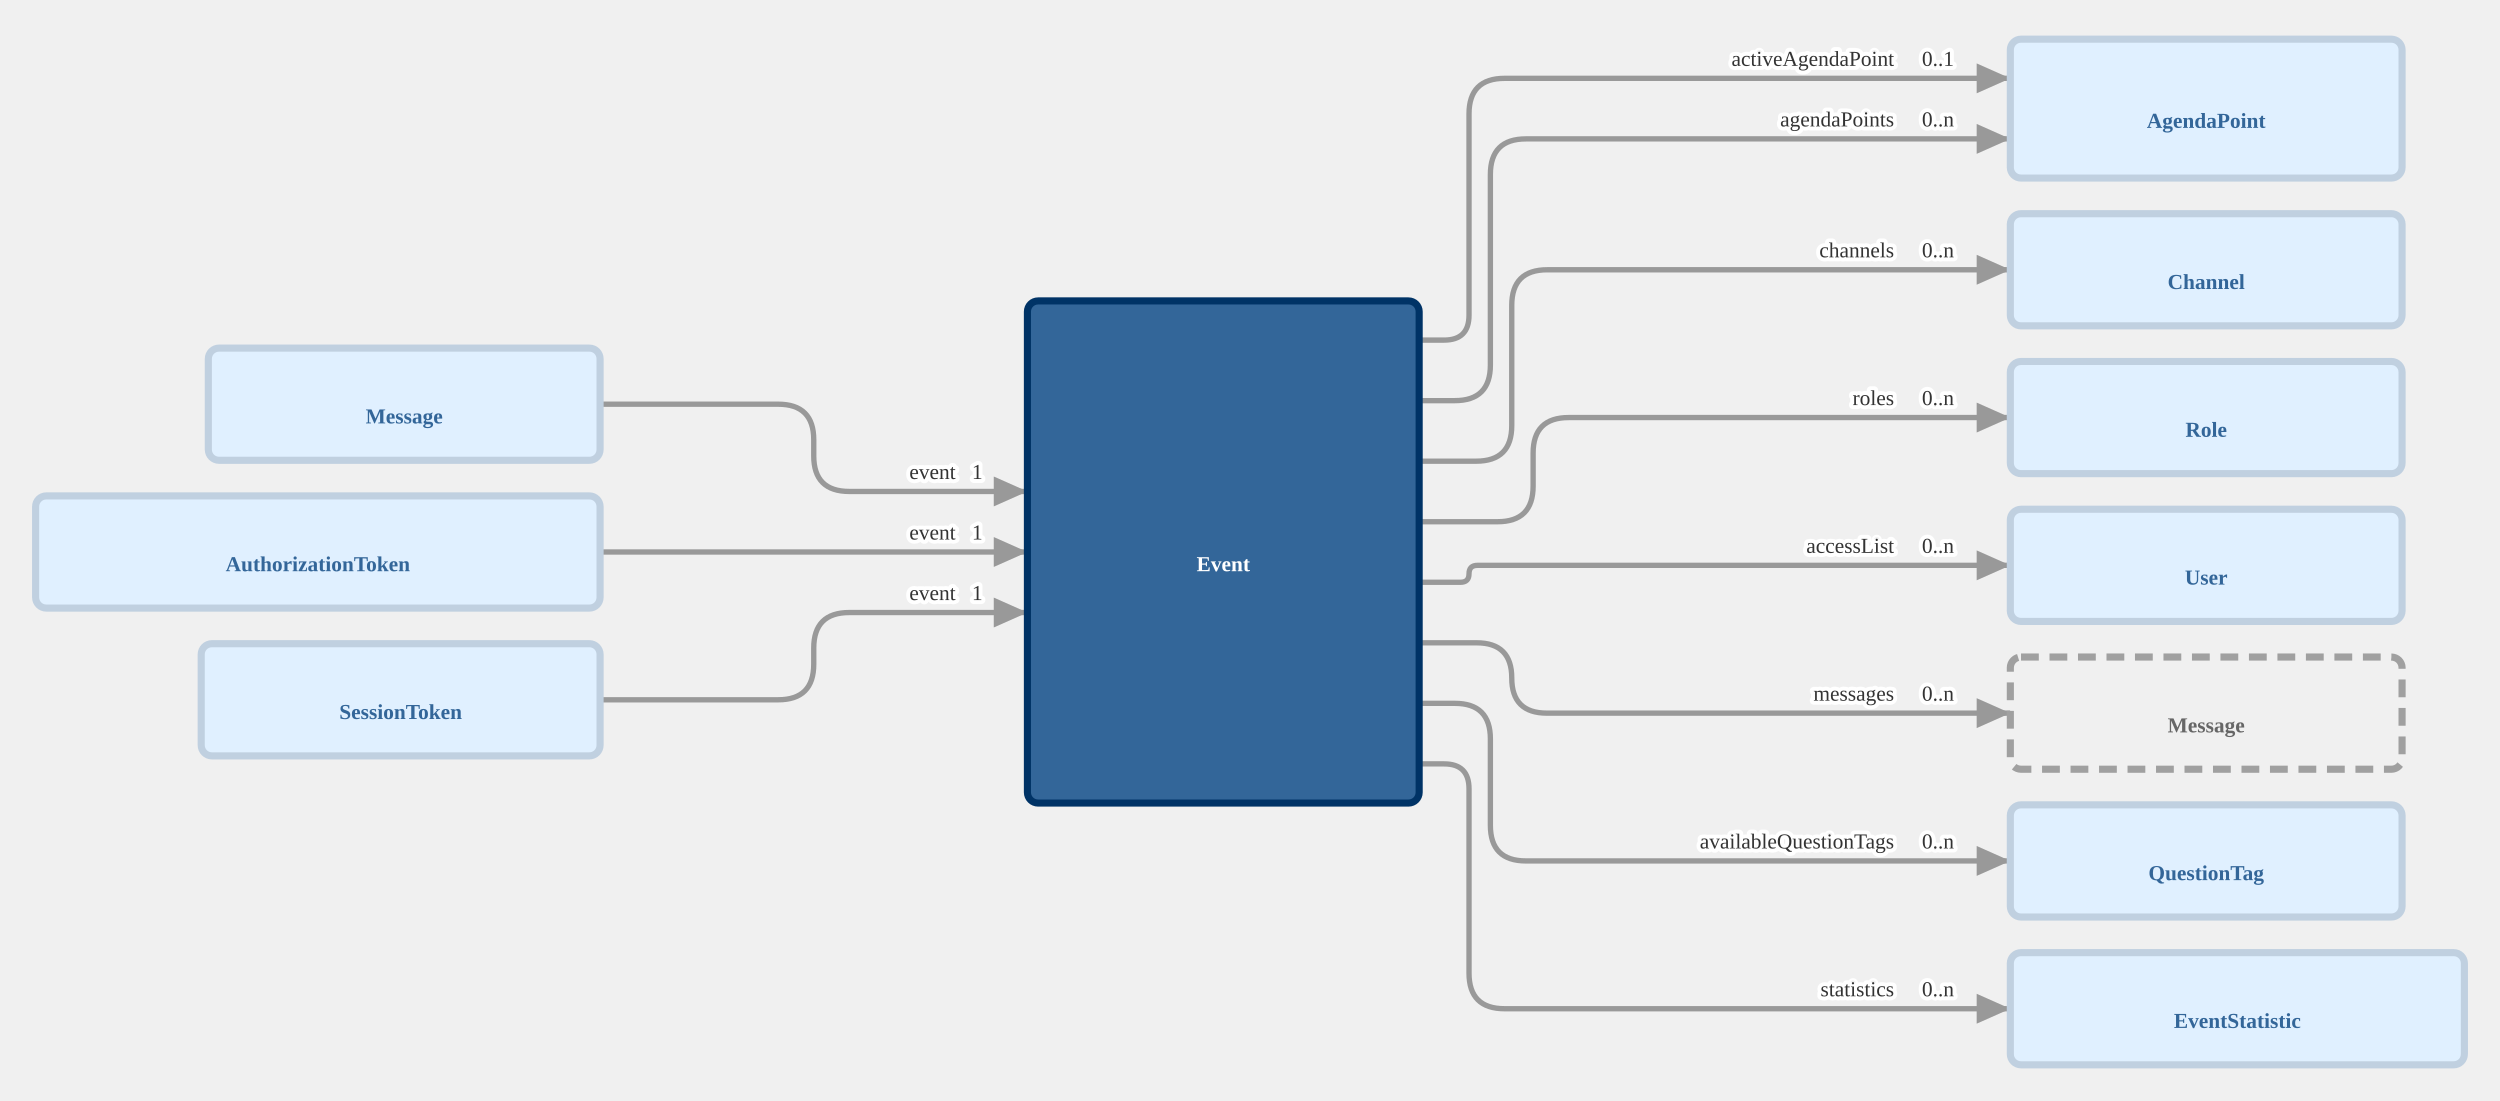
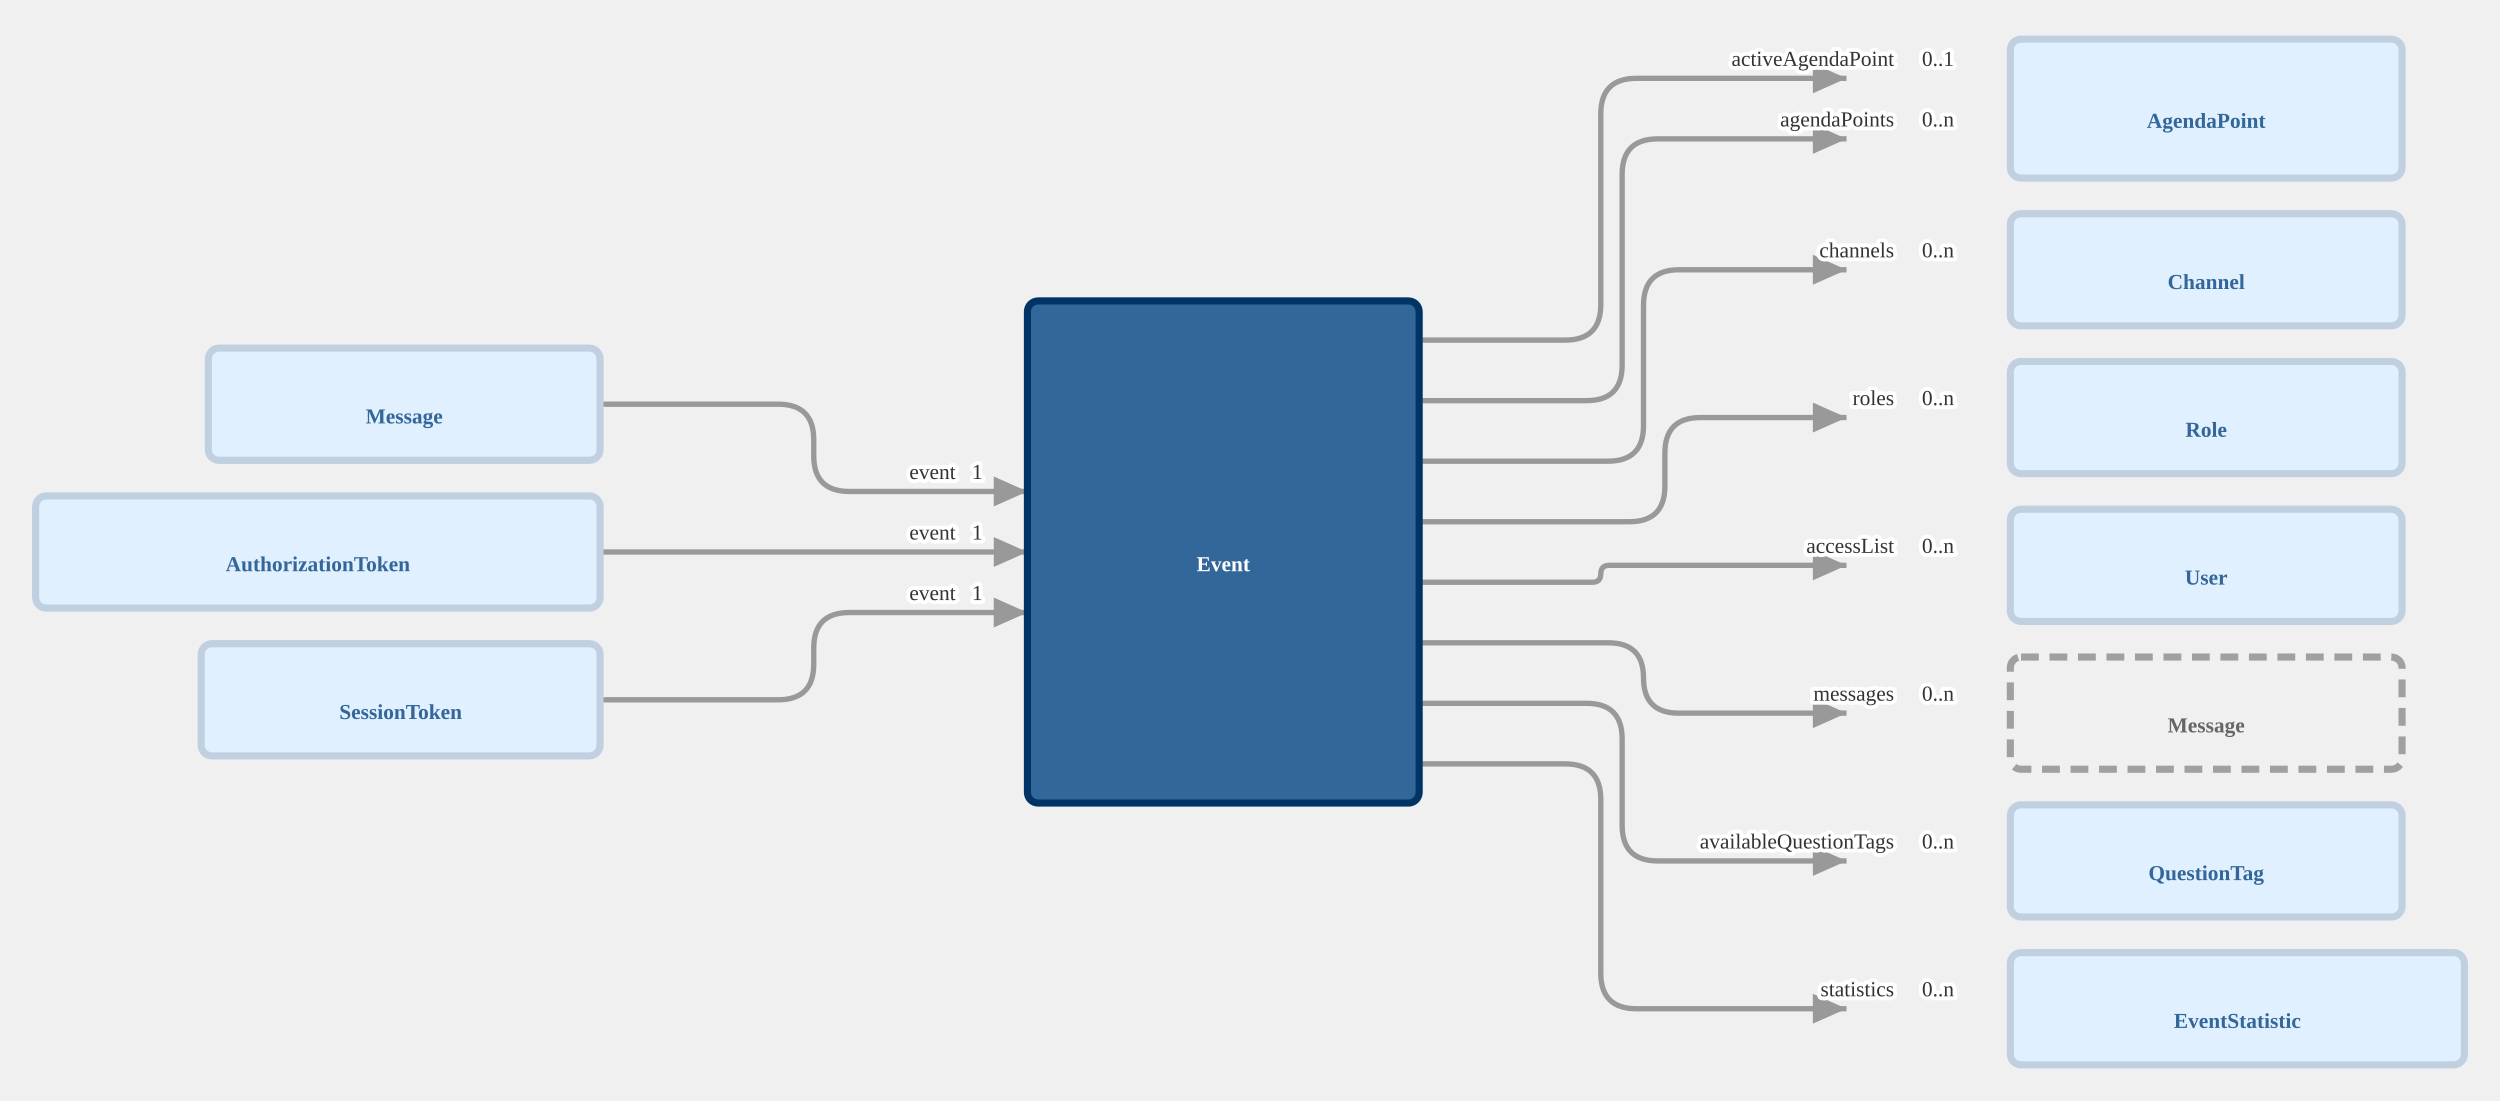
<svg xmlns="http://www.w3.org/2000/svg" xmlns:xlink="http://www.w3.org/1999/xlink" viewBox="20 18 1404 618" width="1404" height="618">
  <defs>
    <style>
.gradia-1b78e744 { fill: none; stroke: #999999; stroke-width: 3 }
.gradia-72a34555 { fill: #999999 }
.gradia-8a894d87 { font-family: var(--gradia-font-family, 'Helvetica'), ui-sans-serif, -apple-system, Helvetica, Arial, sans-serif; font-size: var(--gradia-size-font-edge, 16px); text-anchor: end; fill: #333333; stroke: var(--gradia-color-edge-halo, #ffffff); stroke-width: 4.5; paint-order: stroke; stroke-linejoin: round }
.gradia-cc24e345 { font-family: var(--gradia-font-family, 'Helvetica'), ui-sans-serif, -apple-system, Helvetica, Arial, sans-serif; font-size: var(--gradia-size-font-arity, 16px); text-anchor: middle; fill: #333333; stroke: var(--gradia-color-edge-halo, #ffffff); stroke-width: 4.5; paint-order: stroke; stroke-linejoin: round }
.gradia-ceed8dfe { fill: #336699; stroke: #003366; stroke-width: 4 }
+ .gradia-823c8733 { fill: none; stroke: #ffffff; stroke-width: 2.5; stroke-linecap: round; stroke-linejoin: round }
.gradia-fc3c7305 { font-family: var(--gradia-font-family, 'Helvetica'), ui-sans-serif, -apple-system, Helvetica, Arial, sans-serif; font-size: var(--gradia-size-font-node, 30px); font-weight: 600; text-anchor: middle; fill: #ffffff }
.gradia-a6a22853 { fill: #e0f0ff; stroke: #c0d0e0; stroke-width: 4 }
+ .gradia-eb505b30 { fill: none; stroke: #336699; stroke-width: 2.5; stroke-linecap: round; stroke-linejoin: round }
.gradia-769fb48f { font-family: var(--gradia-font-family, 'Helvetica'), ui-sans-serif, -apple-system, Helvetica, Arial, sans-serif; font-size: var(--gradia-size-font-node, 30px); font-weight: 600; text-anchor: middle; fill: #336699 }
.gradia-305c4be6 { fill: var(--gradia-color-node-ghost-box, #f0f0f0); stroke: var(--gradia-color-node-ghost-border, #a0a0a0); stroke-width: 4 }
+ .gradia-82d1bc97 { fill: none; stroke: var(--gradia-color-node-ghost-name, #666666); stroke-width: 2.5; stroke-linecap: round; stroke-linejoin: round }
.gradia-7fc3d401 { font-family: var(--gradia-font-family, 'Helvetica'), ui-sans-serif, -apple-system, Helvetica, Arial, sans-serif; font-size: var(--gradia-size-font-node, 30px); font-weight: 600; text-anchor: middle; fill: var(--gradia-color-node-ghost-name, #666666) }
</style>
-     <marker id="gradia-4e412799ba94-arrow" viewBox="0 0 10 10" refX="9" refY="5" markerWidth="21" markerHeight="21" markerUnits="userSpaceOnUse" orient="auto-start-reverse">
+     <marker id="gradia-cc57972f1b86-arrow" viewBox="0 0 10 10" refX="9" refY="5" markerWidth="21" markerHeight="21" markerUnits="userSpaceOnUse" orient="auto-start-reverse">
      <path d="M 0 1 L 9 5 L 0 9 z" class="gradia-72a34555" />
    </marker>
  </defs>
-   <path d="M 817 277 L 849 277 Q 869 277 869 257 L 869 189.5 Q 869 169.5 889 169.5 L 1149 169.5" class="gradia-1b78e744" marker-end="url(#gradia-4e412799ba94-arrow)" />
-   <path d="M 817 311 L 861 311 Q 881 311 881 291 L 881 272.5 Q 881 252.5 901 252.5 L 1149 252.5" class="gradia-1b78e744" marker-end="url(#gradia-4e412799ba94-arrow)" />
-   <path d="M 817 345 L 840.25 345 Q 845 345 845 340.25 L 845 340.25 Q 845 335.5 849.75 335.5 L 1149 335.5" class="gradia-1b78e744" marker-end="url(#gradia-4e412799ba94-arrow)" />
-   <path d="M 817 379 L 849.25 379 Q 869 379 869 398.75 L 869 398.75 Q 869 418.5 888.75 418.5 L 1149 418.5" class="gradia-1b78e744" marker-end="url(#gradia-4e412799ba94-arrow)" />
-   <path d="M 817 447 L 831 447 Q 845 447 845 461 L 845 564.5 Q 845 584.5 865 584.5 L 1149 584.5" class="gradia-1b78e744" marker-end="url(#gradia-4e412799ba94-arrow)" />
-   <path d="M 817 413 L 837 413 Q 857 413 857 433 L 857 481.5 Q 857 501.5 877 501.5 L 1149 501.5" class="gradia-1b78e744" marker-end="url(#gradia-4e412799ba94-arrow)" />
-   <path d="M 817 209 L 831 209 Q 845 209 845 195 L 845 82 Q 845 62 865 62 L 1149 62" class="gradia-1b78e744" marker-end="url(#gradia-4e412799ba94-arrow)" />
-   <path d="M 817 243 L 837 243 Q 857 243 857 223 L 857 116 Q 857 96 877 96 L 1149 96" class="gradia-1b78e744" marker-end="url(#gradia-4e412799ba94-arrow)" />
-   <path d="M 357 245 L 457 245 Q 477 245 477 265 L 477 274 Q 477 294 497 294 L 597 294" class="gradia-1b78e744" marker-end="url(#gradia-4e412799ba94-arrow)" />
-   <path d="M 357 328 L 597 328" class="gradia-1b78e744" marker-end="url(#gradia-4e412799ba94-arrow)" />
-   <path d="M 357 411 L 457 411 Q 477 411 477 391 L 477 382 Q 477 362 497 362 L 597 362" class="gradia-1b78e744" marker-end="url(#gradia-4e412799ba94-arrow)" />
+   <path d="M 817 277 L 923 277 Q 943 277 943 257 L 943 189.5 Q 943 169.5 963 169.5 L 1057 169.5" class="gradia-1b78e744" marker-end="url(#gradia-cc57972f1b86-arrow)" />
+   <path d="M 817 311 L 935 311 Q 955 311 955 291 L 955 272.5 Q 955 252.5 975 252.5 L 1057 252.5" class="gradia-1b78e744" marker-end="url(#gradia-cc57972f1b86-arrow)" />
+   <path d="M 817 345 L 914.25 345 Q 919 345 919 340.25 L 919 340.25 Q 919 335.5 923.75 335.5 L 1057 335.5" class="gradia-1b78e744" marker-end="url(#gradia-cc57972f1b86-arrow)" />
+   <path d="M 817 379 L 923.25 379 Q 943 379 943 398.75 L 943 398.75 Q 943 418.5 962.75 418.5 L 1057 418.5" class="gradia-1b78e744" marker-end="url(#gradia-cc57972f1b86-arrow)" />
+   <path d="M 817 447 L 899 447 Q 919 447 919 467 L 919 564.5 Q 919 584.5 939 584.5 L 1057 584.5" class="gradia-1b78e744" marker-end="url(#gradia-cc57972f1b86-arrow)" />
+   <path d="M 817 413 L 911 413 Q 931 413 931 433 L 931 481.5 Q 931 501.5 951 501.5 L 1057 501.5" class="gradia-1b78e744" marker-end="url(#gradia-cc57972f1b86-arrow)" />
+   <path d="M 817 209 L 899 209 Q 919 209 919 189 L 919 82 Q 919 62 939 62 L 1057 62" class="gradia-1b78e744" marker-end="url(#gradia-cc57972f1b86-arrow)" />
+   <path d="M 817 243 L 911 243 Q 931 243 931 223 L 931 116 Q 931 96 951 96 L 1057 96" class="gradia-1b78e744" marker-end="url(#gradia-cc57972f1b86-arrow)" />
+   <path d="M 357 245 L 457 245 Q 477 245 477 265 L 477 274 Q 477 294 497 294 L 597 294" class="gradia-1b78e744" marker-end="url(#gradia-cc57972f1b86-arrow)" />
+   <path d="M 357 328 L 597 328" class="gradia-1b78e744" marker-end="url(#gradia-cc57972f1b86-arrow)" />
+   <path d="M 357 411 L 457 411 Q 477 411 477 391 L 477 382 Q 477 362 497 362 L 597 362" class="gradia-1b78e744" marker-end="url(#gradia-cc57972f1b86-arrow)" />
  <a href="#event" xlink:href="#event">
    <rect x="597" y="187" width="220" height="282" rx="6" class="gradia-ceed8dfe" />
    <text x="707" y="338.8" class="gradia-fc3c7305">Event</text>
  </a>
  <a href="#message" xlink:href="#message">
    <rect x="137" y="213.5" width="220" height="63" rx="6" class="gradia-a6a22853" />
    <text x="247" y="255.8" class="gradia-769fb48f">Message</text>
  </a>
  <a href="#authorizationtoken" xlink:href="#authorizationtoken">
    <rect x="40" y="296.5" width="317" height="63" rx="6" class="gradia-a6a22853" />
    <text x="198.5" y="338.8" class="gradia-769fb48f">AuthorizationToken</text>
  </a>
  <a href="#sessiontoken" xlink:href="#sessiontoken">
    <rect x="133" y="379.5" width="224" height="63" rx="6" class="gradia-a6a22853" />
    <text x="245" y="421.8" class="gradia-769fb48f">SessionToken</text>
  </a>
  <a href="#agendapoint" xlink:href="#agendapoint">
    <rect x="1149" y="40" width="220" height="78" rx="6" class="gradia-a6a22853" />
    <text x="1259" y="89.8" class="gradia-769fb48f">AgendaPoint</text>
  </a>
  <a href="#channel" xlink:href="#channel">
    <rect x="1149" y="138" width="220" height="63" rx="6" class="gradia-a6a22853" />
    <text x="1259" y="180.3" class="gradia-769fb48f">Channel</text>
  </a>
  <a href="#role" xlink:href="#role">
    <rect x="1149" y="221" width="220" height="63" rx="6" class="gradia-a6a22853" />
    <text x="1259" y="263.3" class="gradia-769fb48f">Role</text>
  </a>
  <a href="#user" xlink:href="#user">
    <rect x="1149" y="304" width="220" height="63" rx="6" class="gradia-a6a22853" />
    <text x="1259" y="346.3" class="gradia-769fb48f">User</text>
  </a>
  <a href="#message" xlink:href="#message">
    <rect x="1149" y="387" width="220" height="63" rx="6" class="gradia-305c4be6" stroke-dasharray="10 6" />
    <text x="1259" y="429.3" class="gradia-7fc3d401">Message</text>
  </a>
  <a href="#questiontag" xlink:href="#questiontag">
    <rect x="1149" y="470" width="220" height="63" rx="6" class="gradia-a6a22853" />
    <text x="1259" y="512.3" class="gradia-769fb48f">QuestionTag</text>
  </a>
  <a href="#eventstatistic" xlink:href="#eventstatistic">
    <rect x="1149" y="553" width="255" height="63" rx="6" class="gradia-a6a22853" />
    <text x="1276.5" y="595.3" class="gradia-769fb48f">EventStatistic</text>
  </a>
  <text x="1083.72" y="162.5" class="gradia-8a894d87">channels</text>
  <text x="1083.72" y="245.5" class="gradia-8a894d87">roles</text>
  <text x="1083.72" y="328.5" class="gradia-8a894d87">accessList</text>
  <text x="1083.72" y="411.5" class="gradia-8a894d87">messages</text>
  <text x="1083.72" y="577.5" class="gradia-8a894d87">statistics</text>
  <text x="1083.72" y="494.5" class="gradia-8a894d87">availableQuestionTags</text>
  <text x="1083.72" y="55" class="gradia-8a894d87">activeAgendaPoint</text>
  <text x="1083.72" y="89" class="gradia-8a894d87">agendaPoints</text>
  <text x="556.68" y="287" class="gradia-8a894d87">event</text>
  <text x="556.68" y="321" class="gradia-8a894d87">event</text>
  <text x="556.68" y="355" class="gradia-8a894d87">event</text>
  <text x="1108.36" y="162.5" class="gradia-cc24e345">0..n</text>
  <text x="1108.36" y="245.5" class="gradia-cc24e345">0..n</text>
  <text x="1108.36" y="328.5" class="gradia-cc24e345">0..n</text>
  <text x="1108.36" y="411.5" class="gradia-cc24e345">0..n</text>
  <text x="1108.36" y="577.5" class="gradia-cc24e345">0..n</text>
  <text x="1108.36" y="494.5" class="gradia-cc24e345">0..n</text>
  <text x="1108.36" y="55" class="gradia-cc24e345">0..1</text>
  <text x="1108.36" y="89" class="gradia-cc24e345">0..n</text>
  <text x="568.84" y="287" class="gradia-cc24e345">1</text>
  <text x="568.84" y="321" class="gradia-cc24e345">1</text>
  <text x="568.84" y="355" class="gradia-cc24e345">1</text>
</svg>
